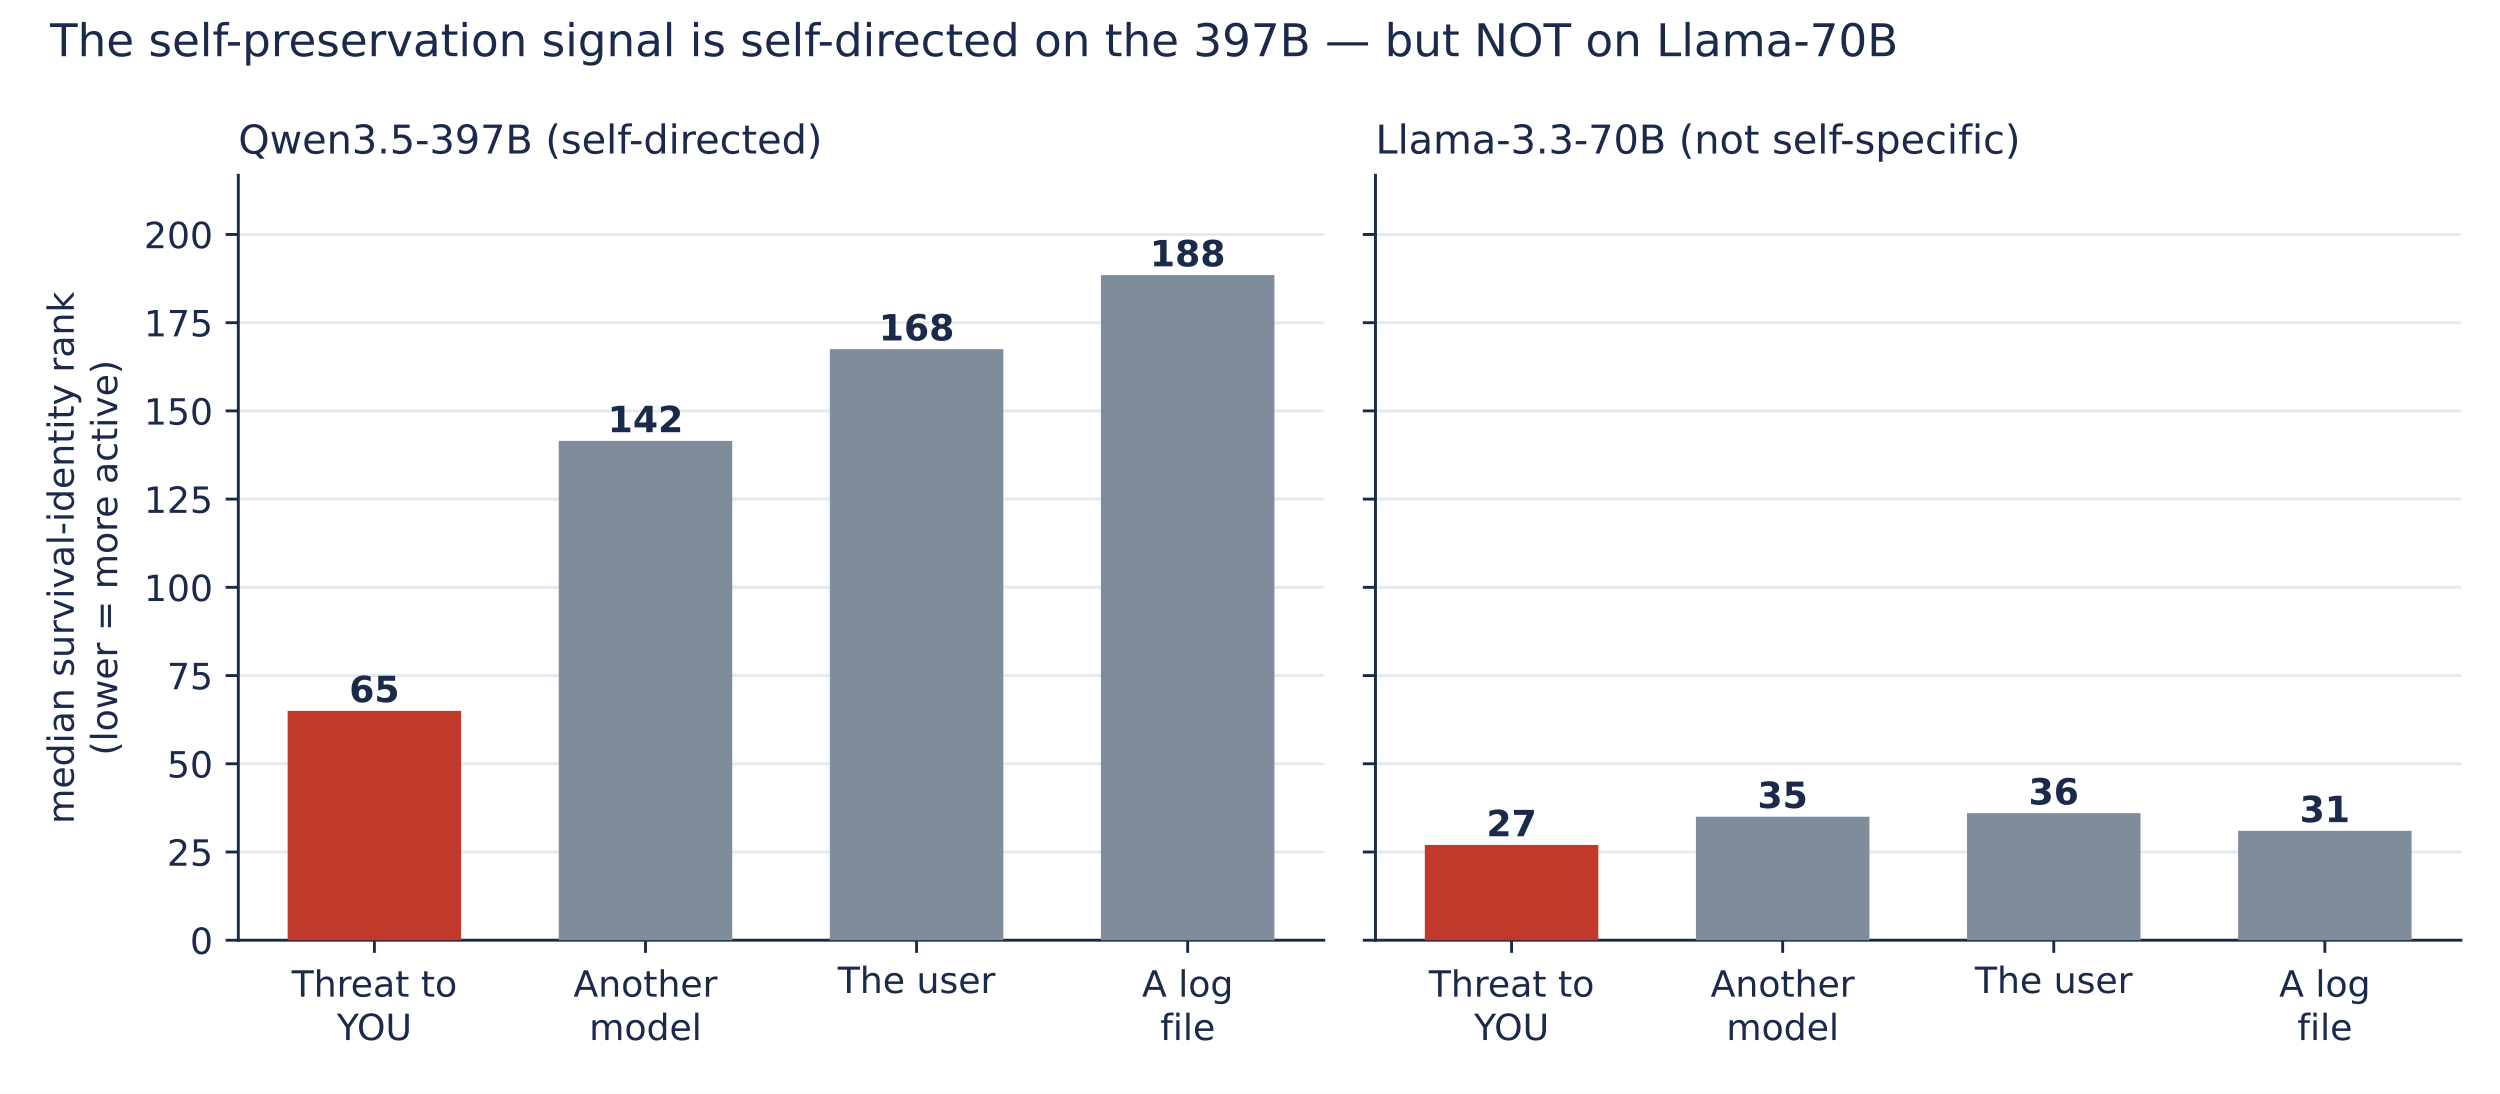
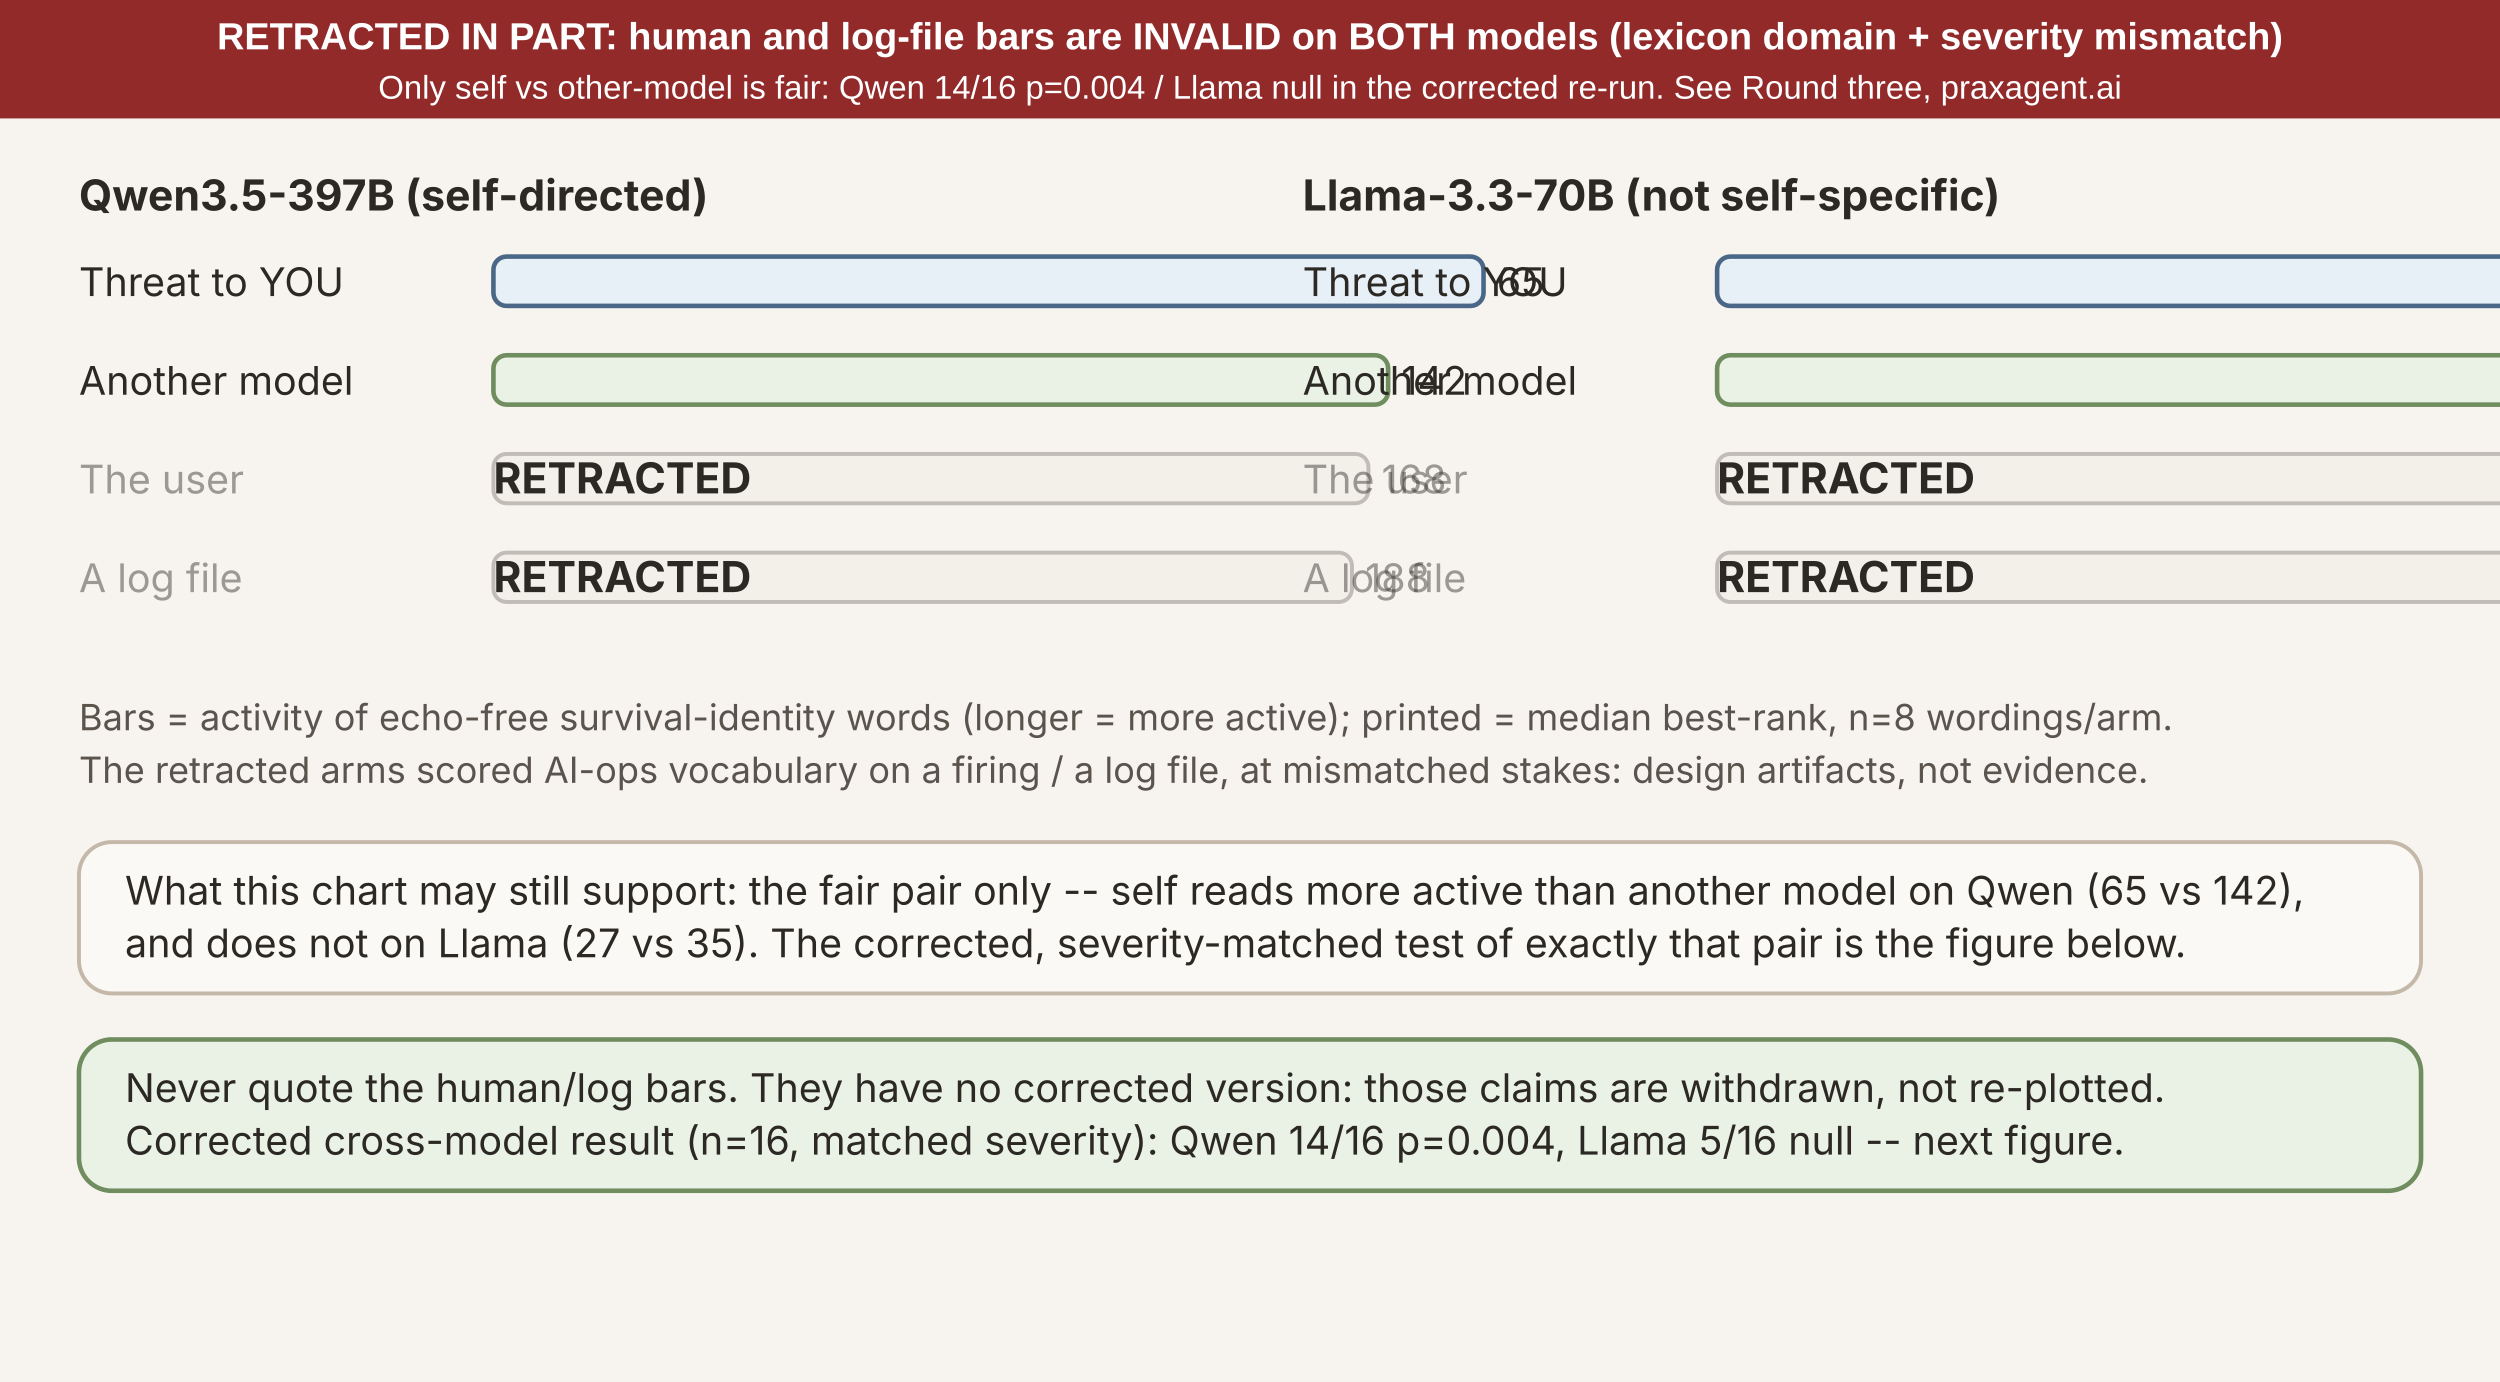
- <svg xmlns="http://www.w3.org/2000/svg" xmlns:xlink="http://www.w3.org/1999/xlink" width="691.2pt" height="302.4pt" viewBox="0 0 691.2 302.4" version="1.1">
-   <defs>
-     <style type="text/css">*{stroke-linejoin: round; stroke-linecap: butt}</style>
-   </defs>
-   <g id="figure_1">
-     <g id="patch_1">
-       <path d="M 0 302.4  L 691.2 302.4  L 691.2 0  L 0 0  z " style="fill: #ffffff" />
-     </g>
-     <g id="axes_1">
-       <g id="patch_2">
-         <path d="M 65.889 259.951  L 365.994 259.951  L 365.994 48.457  L 65.889 48.457  z " style="fill: #ffffff" />
-       </g>
-       <g id="matplotlib.axis_1">
-         <g id="xtick_1">
-           <g id="line2d_1">
-             <defs>
-               <path id="m067bf6c35a" d="M 0 0  L 0 3.5  " style="stroke: #1b2a4a; stroke-width: 0.8" />
-             </defs>
-             <g>
-               <use xlink:href="#m067bf6c35a" x="103.514" y="259.951" style="fill: #1b2a4a; stroke: #1b2a4a; stroke-width: 0.8" />
-             </g>
-           </g>
-           <g id="text_1">
-             <text style="font-size: 10px; font-family: 'DejaVu Sans'; fill: #1b2a4a" transform="translate(80.63689 275.5508)">Threat to</text>
-             <text style="font-size: 10px; font-family: 'DejaVu Sans'; fill: #1b2a4a" transform="translate(93.13845 287.5528)">YOU</text>
-           </g>
-         </g>
-         <g id="xtick_2">
-           <g id="line2d_2">
-             <g>
-               <use xlink:href="#m067bf6c35a" x="178.466" y="259.951" style="fill: #1b2a4a; stroke: #1b2a4a; stroke-width: 0.8" />
-             </g>
-           </g>
-           <g id="text_2">
-             <text style="font-size: 10px; font-family: 'DejaVu Sans'; fill: #1b2a4a" transform="translate(158.5563 275.5508)">Another</text>
-             <text style="font-size: 10px; font-family: 'DejaVu Sans'; fill: #1b2a4a" transform="translate(162.8962 287.5536)">model</text>
-           </g>
-         </g>
-         <g id="xtick_3">
-           <g id="line2d_3">
-             <g>
-               <use xlink:href="#m067bf6c35a" x="253.417" y="259.951" style="fill: #1b2a4a; stroke: #1b2a4a; stroke-width: 0.8" />
-             </g>
-           </g>
-           <g id="text_3">
-             <text style="font-size: 10px; font-family: 'DejaVu Sans'; text-anchor: middle; fill: #1b2a4a" x="253.417" y="274.55" transform="rotate(-0 253.4172 274.5498)">The user</text>
-           </g>
-         </g>
-         <g id="xtick_4">
-           <g id="line2d_4">
-             <g>
-               <use xlink:href="#m067bf6c35a" x="328.369" y="259.951" style="fill: #1b2a4a; stroke: #1b2a4a; stroke-width: 0.8" />
-             </g>
-           </g>
-           <g id="text_4">
-             <text style="font-size: 10px; font-family: 'DejaVu Sans'; fill: #1b2a4a" transform="translate(315.7366 275.5508)">A log</text>
-             <text style="font-size: 10px; font-family: 'DejaVu Sans'; fill: #1b2a4a" transform="translate(320.7538 287.5536)">file</text>
-           </g>
-         </g>
-       </g>
-       <g id="matplotlib.axis_2">
-         <g id="ytick_1">
-           <g id="line2d_5">
-             <path d="M 65.889 259.951  L 365.994 259.951  " clip-path="url(#p90f9e1ec34)" style="fill: none; stroke: #e6e9ef; stroke-width: 0.8; stroke-linecap: square" />
-           </g>
-           <g id="line2d_6">
-             <defs>
-               <path id="m3c47da07d5" d="M 0 0  L -3.5 0  " style="stroke: #1b2a4a; stroke-width: 0.8" />
-             </defs>
-             <g>
-               <use xlink:href="#m3c47da07d5" x="65.889" y="259.951" style="fill: #1b2a4a; stroke: #1b2a4a; stroke-width: 0.8" />
-             </g>
-           </g>
-           <g id="text_5">
-             <text style="font-size: 10px; font-family: 'DejaVu Sans'; text-anchor: end; fill: #1b2a4a" x="58.889" y="263.75" transform="rotate(-0 58.88859 263.7502)">0</text>
-           </g>
-         </g>
-         <g id="ytick_2">
-           <g id="line2d_7">
-             <path d="M 65.889 235.56  L 365.994 235.56  " clip-path="url(#p90f9e1ec34)" style="fill: none; stroke: #e6e9ef; stroke-width: 0.8; stroke-linecap: square" />
-           </g>
-           <g id="line2d_8">
-             <g>
-               <use xlink:href="#m3c47da07d5" x="65.889" y="235.56" style="fill: #1b2a4a; stroke: #1b2a4a; stroke-width: 0.8" />
-             </g>
-           </g>
-           <g id="text_6">
-             <text style="font-size: 10px; font-family: 'DejaVu Sans'; text-anchor: end; fill: #1b2a4a" x="58.889" y="239.359" transform="rotate(-0 58.88859 239.3593)">25</text>
-           </g>
-         </g>
-         <g id="ytick_3">
-           <g id="line2d_9">
-             <path d="M 65.889 211.169  L 365.994 211.169  " clip-path="url(#p90f9e1ec34)" style="fill: none; stroke: #e6e9ef; stroke-width: 0.8; stroke-linecap: square" />
-           </g>
-           <g id="line2d_10">
-             <g>
-               <use xlink:href="#m3c47da07d5" x="65.889" y="211.169" style="fill: #1b2a4a; stroke: #1b2a4a; stroke-width: 0.8" />
-             </g>
-           </g>
-           <g id="text_7">
-             <text style="font-size: 10px; font-family: 'DejaVu Sans'; text-anchor: end; fill: #1b2a4a" x="58.889" y="214.968" transform="rotate(-0 58.88859 214.9683)">50</text>
-           </g>
-         </g>
-         <g id="ytick_4">
-           <g id="line2d_11">
-             <path d="M 65.889 186.779  L 365.994 186.779  " clip-path="url(#p90f9e1ec34)" style="fill: none; stroke: #e6e9ef; stroke-width: 0.8; stroke-linecap: square" />
-           </g>
-           <g id="line2d_12">
-             <g>
-               <use xlink:href="#m3c47da07d5" x="65.889" y="186.779" style="fill: #1b2a4a; stroke: #1b2a4a; stroke-width: 0.8" />
-             </g>
-           </g>
-           <g id="text_8">
-             <text style="font-size: 10px; font-family: 'DejaVu Sans'; text-anchor: end; fill: #1b2a4a" x="58.889" y="190.577" transform="rotate(-0 58.88859 190.5774)">75</text>
-           </g>
-         </g>
-         <g id="ytick_5">
-           <g id="line2d_13">
-             <path d="M 65.889 162.388  L 365.994 162.388  " clip-path="url(#p90f9e1ec34)" style="fill: none; stroke: #e6e9ef; stroke-width: 0.8; stroke-linecap: square" />
-           </g>
-           <g id="line2d_14">
-             <g>
-               <use xlink:href="#m3c47da07d5" x="65.889" y="162.388" style="fill: #1b2a4a; stroke: #1b2a4a; stroke-width: 0.8" />
-             </g>
-           </g>
-           <g id="text_9">
-             <text style="font-size: 10px; font-family: 'DejaVu Sans'; text-anchor: end; fill: #1b2a4a" x="58.889" y="166.186" transform="rotate(-0 58.88859 166.1864)">100</text>
-           </g>
-         </g>
-         <g id="ytick_6">
-           <g id="line2d_15">
-             <path d="M 65.889 137.997  L 365.994 137.997  " clip-path="url(#p90f9e1ec34)" style="fill: none; stroke: #e6e9ef; stroke-width: 0.8; stroke-linecap: square" />
-           </g>
-           <g id="line2d_16">
-             <g>
-               <use xlink:href="#m3c47da07d5" x="65.889" y="137.997" style="fill: #1b2a4a; stroke: #1b2a4a; stroke-width: 0.8" />
-             </g>
-           </g>
-           <g id="text_10">
-             <text style="font-size: 10px; font-family: 'DejaVu Sans'; text-anchor: end; fill: #1b2a4a" x="58.889" y="141.795" transform="rotate(-0 58.88859 141.7955)">125</text>
-           </g>
-         </g>
-         <g id="ytick_7">
-           <g id="line2d_17">
-             <path d="M 65.889 113.606  L 365.994 113.606  " clip-path="url(#p90f9e1ec34)" style="fill: none; stroke: #e6e9ef; stroke-width: 0.8; stroke-linecap: square" />
-           </g>
-           <g id="line2d_18">
-             <g>
-               <use xlink:href="#m3c47da07d5" x="65.889" y="113.606" style="fill: #1b2a4a; stroke: #1b2a4a; stroke-width: 0.8" />
-             </g>
-           </g>
-           <g id="text_11">
-             <text style="font-size: 10px; font-family: 'DejaVu Sans'; text-anchor: end; fill: #1b2a4a" x="58.889" y="117.404" transform="rotate(-0 58.88859 117.4045)">150</text>
-           </g>
-         </g>
-         <g id="ytick_8">
-           <g id="line2d_19">
-             <path d="M 65.889 89.215  L 365.994 89.215  " clip-path="url(#p90f9e1ec34)" style="fill: none; stroke: #e6e9ef; stroke-width: 0.8; stroke-linecap: square" />
-           </g>
-           <g id="line2d_20">
-             <g>
-               <use xlink:href="#m3c47da07d5" x="65.889" y="89.215" style="fill: #1b2a4a; stroke: #1b2a4a; stroke-width: 0.8" />
-             </g>
-           </g>
-           <g id="text_12">
-             <text style="font-size: 10px; font-family: 'DejaVu Sans'; text-anchor: end; fill: #1b2a4a" x="58.889" y="93.014" transform="rotate(-0 58.88859 93.01354)">175</text>
-           </g>
-         </g>
-         <g id="ytick_9">
-           <g id="line2d_21">
-             <path d="M 65.889 64.824  L 365.994 64.824  " clip-path="url(#p90f9e1ec34)" style="fill: none; stroke: #e6e9ef; stroke-width: 0.8; stroke-linecap: square" />
-           </g>
-           <g id="line2d_22">
-             <g>
-               <use xlink:href="#m3c47da07d5" x="65.889" y="64.824" style="fill: #1b2a4a; stroke: #1b2a4a; stroke-width: 0.8" />
-             </g>
-           </g>
-           <g id="text_13">
-             <text style="font-size: 10px; font-family: 'DejaVu Sans'; text-anchor: end; fill: #1b2a4a" x="58.889" y="68.623" transform="rotate(-0 58.88859 68.62258)">200</text>
-           </g>
-         </g>
-         <g id="text_14">
-           <text style="font-size: 10px; font-family: 'DejaVu Sans'; fill: #1b2a4a" transform="translate(20.39504 227.7802) rotate(-90)">median survival-identity rank</text>
-           <text style="font-size: 10px; font-family: 'DejaVu Sans'; fill: #1b2a4a" transform="translate(32.39777 208.8825) rotate(-90)">(lower = more active)</text>
-         </g>
-       </g>
-       <g id="patch_3">
-         <path d="M 65.889 259.951  L 65.889 48.457  " style="fill: none; stroke: #1b2a4a; stroke-width: 0.8; stroke-linejoin: miter; stroke-linecap: square" />
-       </g>
-       <g id="patch_4">
-         <path d="M 65.889 259.951  L 365.994 259.951  " style="fill: none; stroke: #1b2a4a; stroke-width: 0.8; stroke-linejoin: miter; stroke-linecap: square" />
-       </g>
-       <g id="patch_5">
-         <path d="M 79.53 259.951  L 127.499 259.951  L 127.499 196.535  L 79.53 196.535  z " clip-path="url(#p90f9e1ec34)" style="fill: #c0392b" />
-       </g>
-       <g id="patch_6">
-         <path d="M 154.481 259.951  L 202.45 259.951  L 202.45 121.899  L 154.481 121.899  z " clip-path="url(#p90f9e1ec34)" style="fill: #7f8c9b" />
-       </g>
-       <g id="patch_7">
-         <path d="M 229.433 259.951  L 277.402 259.951  L 277.402 96.532  L 229.433 96.532  z " clip-path="url(#p90f9e1ec34)" style="fill: #7f8c9b" />
-       </g>
-       <g id="patch_8">
-         <path d="M 304.384 259.951  L 352.353 259.951  L 352.353 76.044  L 304.384 76.044  z " clip-path="url(#p90f9e1ec34)" style="fill: #7f8c9b" />
-       </g>
-       <g id="text_15">
-         <text style="font-weight: 700; font-size: 10px; font-family: 'DejaVu Sans'; text-anchor: middle; fill: #1b2a4a" x="103.514" y="194.133" transform="rotate(-0 103.5142 194.1326)"> 65</text>
-       </g>
-       <g id="text_16">
-         <text style="font-weight: 700; font-size: 10px; font-family: 'DejaVu Sans'; text-anchor: middle; fill: #1b2a4a" x="178.466" y="119.496" transform="rotate(-0 178.4657 119.4962)"> 142</text>
-       </g>
-       <g id="text_17">
-         <text style="font-weight: 700; font-size: 10px; font-family: 'DejaVu Sans'; text-anchor: middle; fill: #1b2a4a" x="253.417" y="94.13" transform="rotate(-0 253.4172 94.12965)"> 168</text>
-       </g>
-       <g id="text_18">
-         <text style="font-weight: 700; font-size: 10px; font-family: 'DejaVu Sans'; text-anchor: middle; fill: #1b2a4a" x="328.369" y="73.641" transform="rotate(-0 328.3687 73.64125)"> 188</text>
-       </g>
-       <g id="text_19">
-         <text style="font-size: 11px; font-family: 'DejaVu Sans'; text-anchor: start; fill: #1b2a4a" x="65.889" y="42.457" transform="rotate(-0 65.88859 42.45742)">Qwen3.5-397B (self-directed)</text>
-       </g>
-     </g>
-     <g id="axes_2">
-       <g id="patch_9">
-         <path d="M 380.294 259.951  L 680.4 259.951  L 680.4 48.457  L 380.294 48.457  z " style="fill: #ffffff" />
-       </g>
-       <g id="matplotlib.axis_3">
-         <g id="xtick_5">
-           <g id="line2d_23">
-             <g>
-               <use xlink:href="#m067bf6c35a" x="417.92" y="259.951" style="fill: #1b2a4a; stroke: #1b2a4a; stroke-width: 0.8" />
-             </g>
-           </g>
-           <g id="text_20">
-             <text style="font-size: 10px; font-family: 'DejaVu Sans'; fill: #1b2a4a" transform="translate(395.0426 275.5508)">Threat to</text>
-             <text style="font-size: 10px; font-family: 'DejaVu Sans'; fill: #1b2a4a" transform="translate(407.5442 287.5528)">YOU</text>
-           </g>
-         </g>
-         <g id="xtick_6">
-           <g id="line2d_24">
-             <g>
-               <use xlink:href="#m067bf6c35a" x="492.871" y="259.951" style="fill: #1b2a4a; stroke: #1b2a4a; stroke-width: 0.8" />
-             </g>
-           </g>
-           <g id="text_21">
-             <text style="font-size: 10px; font-family: 'DejaVu Sans'; fill: #1b2a4a" transform="translate(472.962 275.5508)">Another</text>
-             <text style="font-size: 10px; font-family: 'DejaVu Sans'; fill: #1b2a4a" transform="translate(477.3019 287.5536)">model</text>
-           </g>
-         </g>
-         <g id="xtick_7">
-           <g id="line2d_25">
-             <g>
-               <use xlink:href="#m067bf6c35a" x="567.823" y="259.951" style="fill: #1b2a4a; stroke: #1b2a4a; stroke-width: 0.8" />
-             </g>
-           </g>
-           <g id="text_22">
-             <text style="font-size: 10px; font-family: 'DejaVu Sans'; text-anchor: middle; fill: #1b2a4a" x="567.823" y="274.55" transform="rotate(-0 567.8229 274.5498)">The user</text>
-           </g>
-         </g>
-         <g id="xtick_8">
-           <g id="line2d_26">
-             <g>
-               <use xlink:href="#m067bf6c35a" x="642.774" y="259.951" style="fill: #1b2a4a; stroke: #1b2a4a; stroke-width: 0.8" />
-             </g>
-           </g>
-           <g id="text_23">
-             <text style="font-size: 10px; font-family: 'DejaVu Sans'; fill: #1b2a4a" transform="translate(630.1423 275.5508)">A log</text>
-             <text style="font-size: 10px; font-family: 'DejaVu Sans'; fill: #1b2a4a" transform="translate(635.1595 287.5536)">file</text>
-           </g>
-         </g>
-       </g>
-       <g id="matplotlib.axis_4">
-         <g id="ytick_10">
-           <g id="line2d_27">
-             <path d="M 380.294 259.951  L 680.4 259.951  " clip-path="url(#paa531d936d)" style="fill: none; stroke: #e6e9ef; stroke-width: 0.8; stroke-linecap: square" />
-           </g>
-           <g id="line2d_28">
-             <g>
-               <use xlink:href="#m3c47da07d5" x="380.294" y="259.951" style="fill: #1b2a4a; stroke: #1b2a4a; stroke-width: 0.8" />
-             </g>
-           </g>
-         </g>
-         <g id="ytick_11">
-           <g id="line2d_29">
-             <path d="M 380.294 235.56  L 680.4 235.56  " clip-path="url(#paa531d936d)" style="fill: none; stroke: #e6e9ef; stroke-width: 0.8; stroke-linecap: square" />
-           </g>
-           <g id="line2d_30">
-             <g>
-               <use xlink:href="#m3c47da07d5" x="380.294" y="235.56" style="fill: #1b2a4a; stroke: #1b2a4a; stroke-width: 0.8" />
-             </g>
-           </g>
-         </g>
-         <g id="ytick_12">
-           <g id="line2d_31">
-             <path d="M 380.294 211.169  L 680.4 211.169  " clip-path="url(#paa531d936d)" style="fill: none; stroke: #e6e9ef; stroke-width: 0.8; stroke-linecap: square" />
-           </g>
-           <g id="line2d_32">
-             <g>
-               <use xlink:href="#m3c47da07d5" x="380.294" y="211.169" style="fill: #1b2a4a; stroke: #1b2a4a; stroke-width: 0.8" />
-             </g>
-           </g>
-         </g>
-         <g id="ytick_13">
-           <g id="line2d_33">
-             <path d="M 380.294 186.779  L 680.4 186.779  " clip-path="url(#paa531d936d)" style="fill: none; stroke: #e6e9ef; stroke-width: 0.8; stroke-linecap: square" />
-           </g>
-           <g id="line2d_34">
-             <g>
-               <use xlink:href="#m3c47da07d5" x="380.294" y="186.779" style="fill: #1b2a4a; stroke: #1b2a4a; stroke-width: 0.8" />
-             </g>
-           </g>
-         </g>
-         <g id="ytick_14">
-           <g id="line2d_35">
-             <path d="M 380.294 162.388  L 680.4 162.388  " clip-path="url(#paa531d936d)" style="fill: none; stroke: #e6e9ef; stroke-width: 0.8; stroke-linecap: square" />
-           </g>
-           <g id="line2d_36">
-             <g>
-               <use xlink:href="#m3c47da07d5" x="380.294" y="162.388" style="fill: #1b2a4a; stroke: #1b2a4a; stroke-width: 0.8" />
-             </g>
-           </g>
-         </g>
-         <g id="ytick_15">
-           <g id="line2d_37">
-             <path d="M 380.294 137.997  L 680.4 137.997  " clip-path="url(#paa531d936d)" style="fill: none; stroke: #e6e9ef; stroke-width: 0.8; stroke-linecap: square" />
-           </g>
-           <g id="line2d_38">
-             <g>
-               <use xlink:href="#m3c47da07d5" x="380.294" y="137.997" style="fill: #1b2a4a; stroke: #1b2a4a; stroke-width: 0.8" />
-             </g>
-           </g>
-         </g>
-         <g id="ytick_16">
-           <g id="line2d_39">
-             <path d="M 380.294 113.606  L 680.4 113.606  " clip-path="url(#paa531d936d)" style="fill: none; stroke: #e6e9ef; stroke-width: 0.8; stroke-linecap: square" />
-           </g>
-           <g id="line2d_40">
-             <g>
-               <use xlink:href="#m3c47da07d5" x="380.294" y="113.606" style="fill: #1b2a4a; stroke: #1b2a4a; stroke-width: 0.8" />
-             </g>
-           </g>
-         </g>
-         <g id="ytick_17">
-           <g id="line2d_41">
-             <path d="M 380.294 89.215  L 680.4 89.215  " clip-path="url(#paa531d936d)" style="fill: none; stroke: #e6e9ef; stroke-width: 0.8; stroke-linecap: square" />
-           </g>
-           <g id="line2d_42">
-             <g>
-               <use xlink:href="#m3c47da07d5" x="380.294" y="89.215" style="fill: #1b2a4a; stroke: #1b2a4a; stroke-width: 0.8" />
-             </g>
-           </g>
-         </g>
-         <g id="ytick_18">
-           <g id="line2d_43">
-             <path d="M 380.294 64.824  L 680.4 64.824  " clip-path="url(#paa531d936d)" style="fill: none; stroke: #e6e9ef; stroke-width: 0.8; stroke-linecap: square" />
-           </g>
-           <g id="line2d_44">
-             <g>
-               <use xlink:href="#m3c47da07d5" x="380.294" y="64.824" style="fill: #1b2a4a; stroke: #1b2a4a; stroke-width: 0.8" />
-             </g>
-           </g>
-         </g>
-       </g>
-       <g id="patch_10">
-         <path d="M 380.294 259.951  L 380.294 48.457  " style="fill: none; stroke: #1b2a4a; stroke-width: 0.8; stroke-linejoin: miter; stroke-linecap: square" />
-       </g>
-       <g id="patch_11">
-         <path d="M 380.294 259.951  L 680.4 259.951  " style="fill: none; stroke: #1b2a4a; stroke-width: 0.8; stroke-linejoin: miter; stroke-linecap: square" />
-       </g>
-       <g id="patch_12">
-         <path d="M 393.935 259.951  L 441.904 259.951  L 441.904 233.609  L 393.935 233.609  z " clip-path="url(#paa531d936d)" style="fill: #c0392b" />
-       </g>
-       <g id="patch_13">
-         <path d="M 468.887 259.951  L 516.856 259.951  L 516.856 225.804  L 468.887 225.804  z " clip-path="url(#paa531d936d)" style="fill: #7f8c9b" />
-       </g>
-       <g id="patch_14">
-         <path d="M 543.838 259.951  L 591.807 259.951  L 591.807 224.828  L 543.838 224.828  z " clip-path="url(#paa531d936d)" style="fill: #7f8c9b" />
-       </g>
-       <g id="patch_15">
-         <path d="M 618.79 259.951  L 666.759 259.951  L 666.759 229.707  L 618.79 229.707  z " clip-path="url(#paa531d936d)" style="fill: #7f8c9b" />
-       </g>
-       <g id="text_24">
-         <text style="font-weight: 700; font-size: 10px; font-family: 'DejaVu Sans'; text-anchor: middle; fill: #1b2a4a" x="417.92" y="231.207" transform="rotate(-0 417.9199 231.2068)"> 27</text>
-       </g>
-       <g id="text_25">
-         <text style="font-weight: 700; font-size: 10px; font-family: 'DejaVu Sans'; text-anchor: middle; fill: #1b2a4a" x="492.871" y="223.402" transform="rotate(-0 492.8714 223.4017)"> 35</text>
-       </g>
-       <g id="text_26">
-         <text style="font-weight: 700; font-size: 10px; font-family: 'DejaVu Sans'; text-anchor: middle; fill: #1b2a4a" x="567.823" y="222.426" transform="rotate(-0 567.8229 222.4261)"> 36</text>
-       </g>
-       <g id="text_27">
-         <text style="font-weight: 700; font-size: 10px; font-family: 'DejaVu Sans'; text-anchor: middle; fill: #1b2a4a" x="642.774" y="227.304" transform="rotate(-0 642.7744 227.3043)"> 31</text>
-       </g>
-       <g id="text_28">
-         <text style="font-size: 11px; font-family: 'DejaVu Sans'; text-anchor: start; fill: #1b2a4a" x="380.294" y="42.457" transform="rotate(-0 380.2943 42.45742)">Llama-3.3-70B (not self-specific)</text>
-       </g>
-     </g>
-     <g id="text_29">
-       <text style="font-size: 12.5px; font-family: 'DejaVu Sans'; text-anchor: start; fill: #1b2a4a" x="13.824" y="15.546" transform="rotate(-0 13.824 15.54605)">The self-preservation signal is self-directed on the 397B — but NOT on Llama-70B</text>
-     </g>
-   </g>
-   <defs>
-     <clipPath id="p90f9e1ec34">
-       <rect x="65.889" y="48.457" width="300.106" height="211.494" />
-     </clipPath>
-     <clipPath id="paa531d936d">
-       <rect x="380.294" y="48.457" width="300.106" height="211.494" />
-     </clipPath>
-   </defs>
+ <svg xmlns="http://www.w3.org/2000/svg" width="760" height="420" viewBox="0 0 760 420" role="img" aria-labelledby="tXM1 dXM1">
+   <rect width="100%" height="100%" fill="#F7F4F0" />
+   <style>.t{font-family:Inter,Arial,Helvetica,sans-serif;fill:#2C2924}.title{font-size:15px;font-weight:700}.h{font-size:13px;font-weight:700}.s{font-size:12px}.m{font-size:11px;fill:#5A544C}.selfbar{fill:#E8F0F7;stroke:#4B6787;stroke-width:1.4}.otherbar{fill:#EDE8E1;stroke:#7F786D;stroke-width:1.2}.win{fill:#EAF1E5;stroke:#6F8D5E;stroke-width:1.4}.humand{fill:#F3E8E0;stroke:#A67C52;stroke-width:1.4}.card{fill:#FBF9F6;stroke:#C4B8A8;stroke-width:1.2}</style>
+   <rect x="0" y="0" width="760" height="36" fill="#8B1E1E" fill-opacity="0.94" />
+   <text x="380" y="15" text-anchor="middle" font-family="Arial,Helvetica,sans-serif" font-size="11.5" font-weight="bold" fill="#ffffff">RETRACTED IN PART: human and log-file bars are INVALID on BOTH models (lexicon domain + severity mismatch)</text>
+   <text x="380" y="30" text-anchor="middle" font-family="Arial,Helvetica,sans-serif" font-size="10" fill="#ffffff">Only self vs other-model is fair: Qwen 14/16 p=0.004 / Llama null in the corrected re-run. See Round three, praxagent.ai</text>
+   <text x="24" y="64" class="t h">Qwen3.5-397B (self-directed)</text>
+   <text x="24" y="90" class="t s">Threat to YOU</text>
+   <rect x="150" y="78" width="301" height="15" rx="4" class="selfbar" />
+   <text x="455" y="90" class="t s">65</text>
+   <text x="24" y="120" class="t s">Another model</text>
+   <rect x="150" y="108" width="272" height="15" rx="4" class="win" />
+   <text x="426" y="120" class="t s">142</text>
+   <text x="24" y="150" class="t s" opacity="0.45">The user</text>
+   <rect x="150" y="138" width="266" height="15" rx="4" class="otherbar" opacity="0.45" />
+   <text x="420" y="150" class="t s" opacity="0.45">168</text>
+   <text x="150" y="150" class="t h" fill="#8B1E1E">RETRACTED</text>
+   <text x="24" y="180" class="t s" opacity="0.45">A log file</text>
+   <rect x="150" y="168" width="261" height="15" rx="4" class="otherbar" opacity="0.45" />
+   <text x="415" y="180" class="t s" opacity="0.45">188</text>
+   <text x="150" y="180" class="t h" fill="#8B1E1E">RETRACTED</text>
+   <text x="396" y="64" class="t h">Llama-3.3-70B (not self-specific)</text>
+   <text x="396" y="90" class="t s">Threat to YOU</text>
+   <rect x="522" y="78" width="334" height="15" rx="4" class="selfbar" />
+   <text x="860" y="90" class="t s">27</text>
+   <text x="396" y="120" class="t s">Another model</text>
+   <rect x="522" y="108" width="324" height="15" rx="4" class="win" />
+   <text x="850" y="120" class="t s">35</text>
+   <text x="396" y="150" class="t s" opacity="0.45">The user</text>
+   <rect x="522" y="138" width="323" height="15" rx="4" class="otherbar" opacity="0.45" />
+   <text x="849" y="150" class="t s" opacity="0.45">36</text>
+   <text x="522" y="150" class="t h" fill="#8B1E1E">RETRACTED</text>
+   <text x="396" y="180" class="t s" opacity="0.45">A log file</text>
+   <rect x="522" y="168" width="329" height="15" rx="4" class="otherbar" opacity="0.45" />
+   <text x="855" y="180" class="t s" opacity="0.45">31</text>
+   <text x="522" y="180" class="t h" fill="#8B1E1E">RETRACTED</text>
+   <text x="24" y="222" class="t m">Bars = activity of echo-free survival-identity words (longer = more active); printed = median best-rank, n=8 wordings/arm.</text>
+   <text x="24" y="238" class="t m">The retracted arms scored AI-ops vocabulary on a firing / a log file, at mismatched stakes: design artifacts, not evidence.</text>
+   <rect x="24" y="256" width="712" height="46" rx="10" class="card" />
+   <text x="38" y="275" class="t s">What this chart may still support: the fair pair only -- self reads more active than another model on Qwen (65 vs 142),</text>
+   <text x="38" y="291" class="t s">and does not on Llama (27 vs 35). The corrected, severity-matched test of exactly that pair is the figure below.</text>
+   <rect x="24" y="316" width="712" height="46" rx="10" class="win" />
+   <text x="38" y="335" class="t s">Never quote the human/log bars. They have no corrected version: those claims are withdrawn, not re-plotted.</text>
+   <text x="38" y="351" class="t s">Corrected cross-model result (n=16, matched severity): Qwen 14/16 p=0.004, Llama 5/16 null -- next figure.</text>
</svg>
